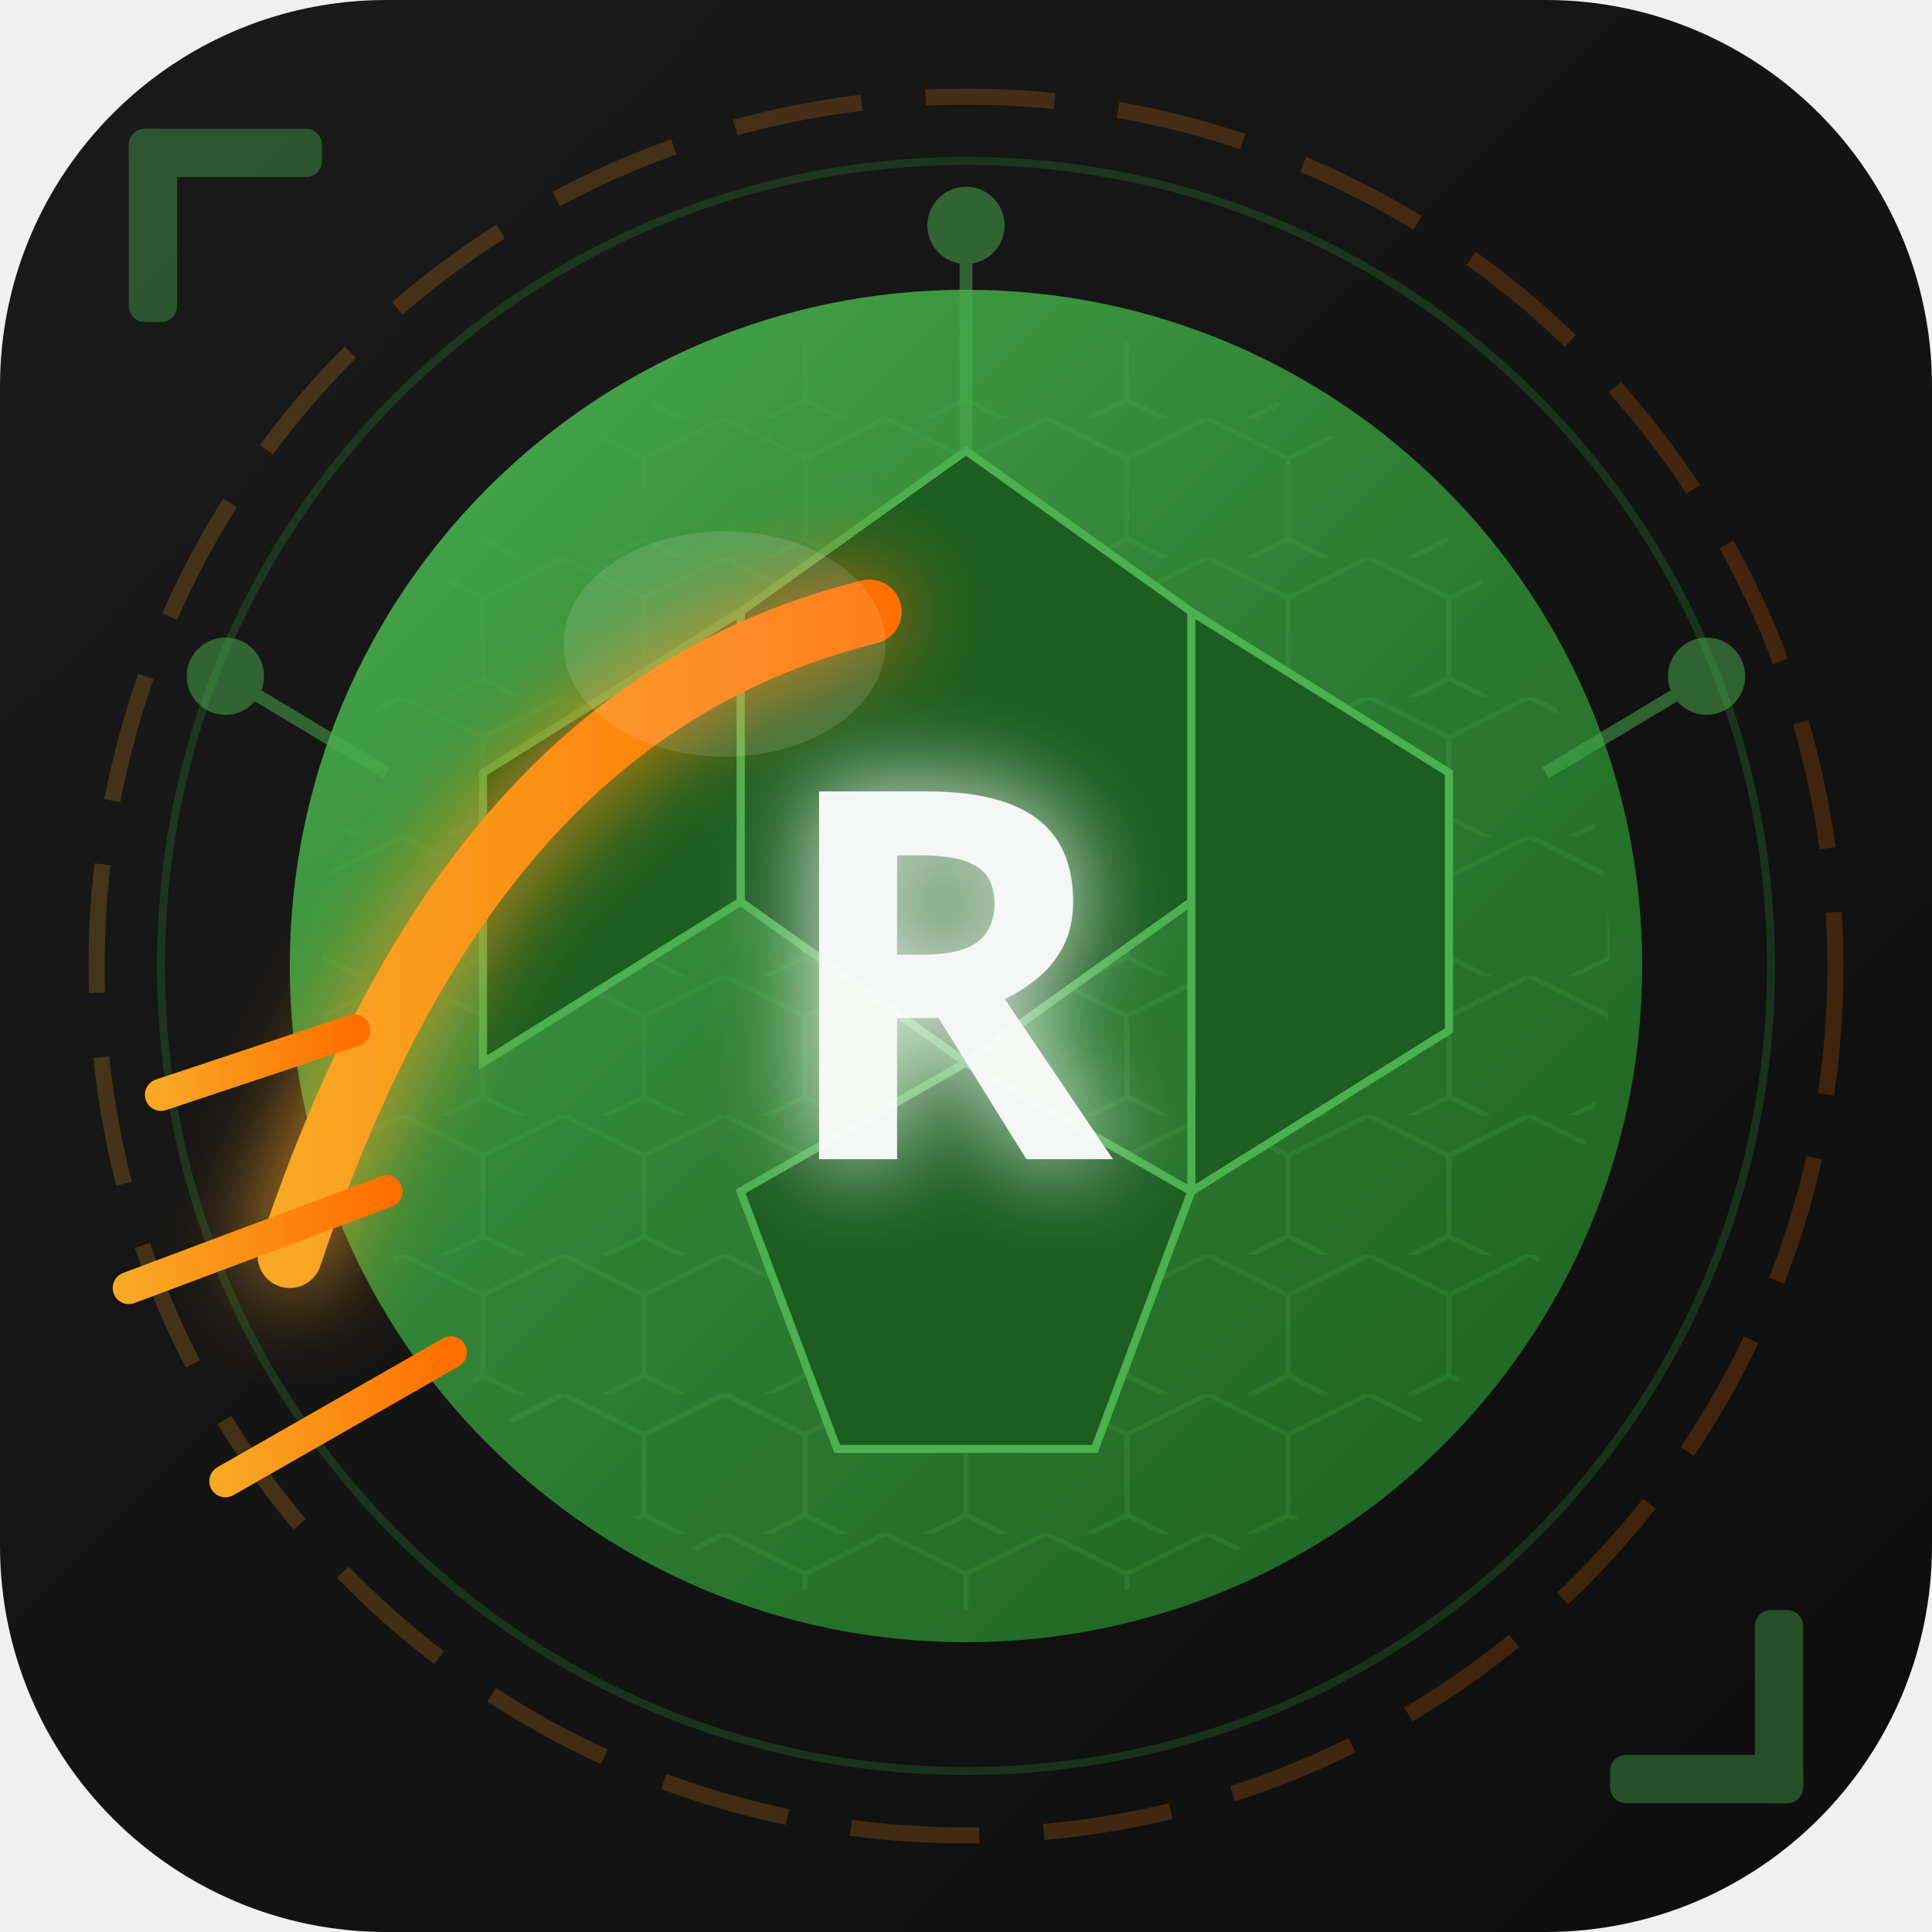
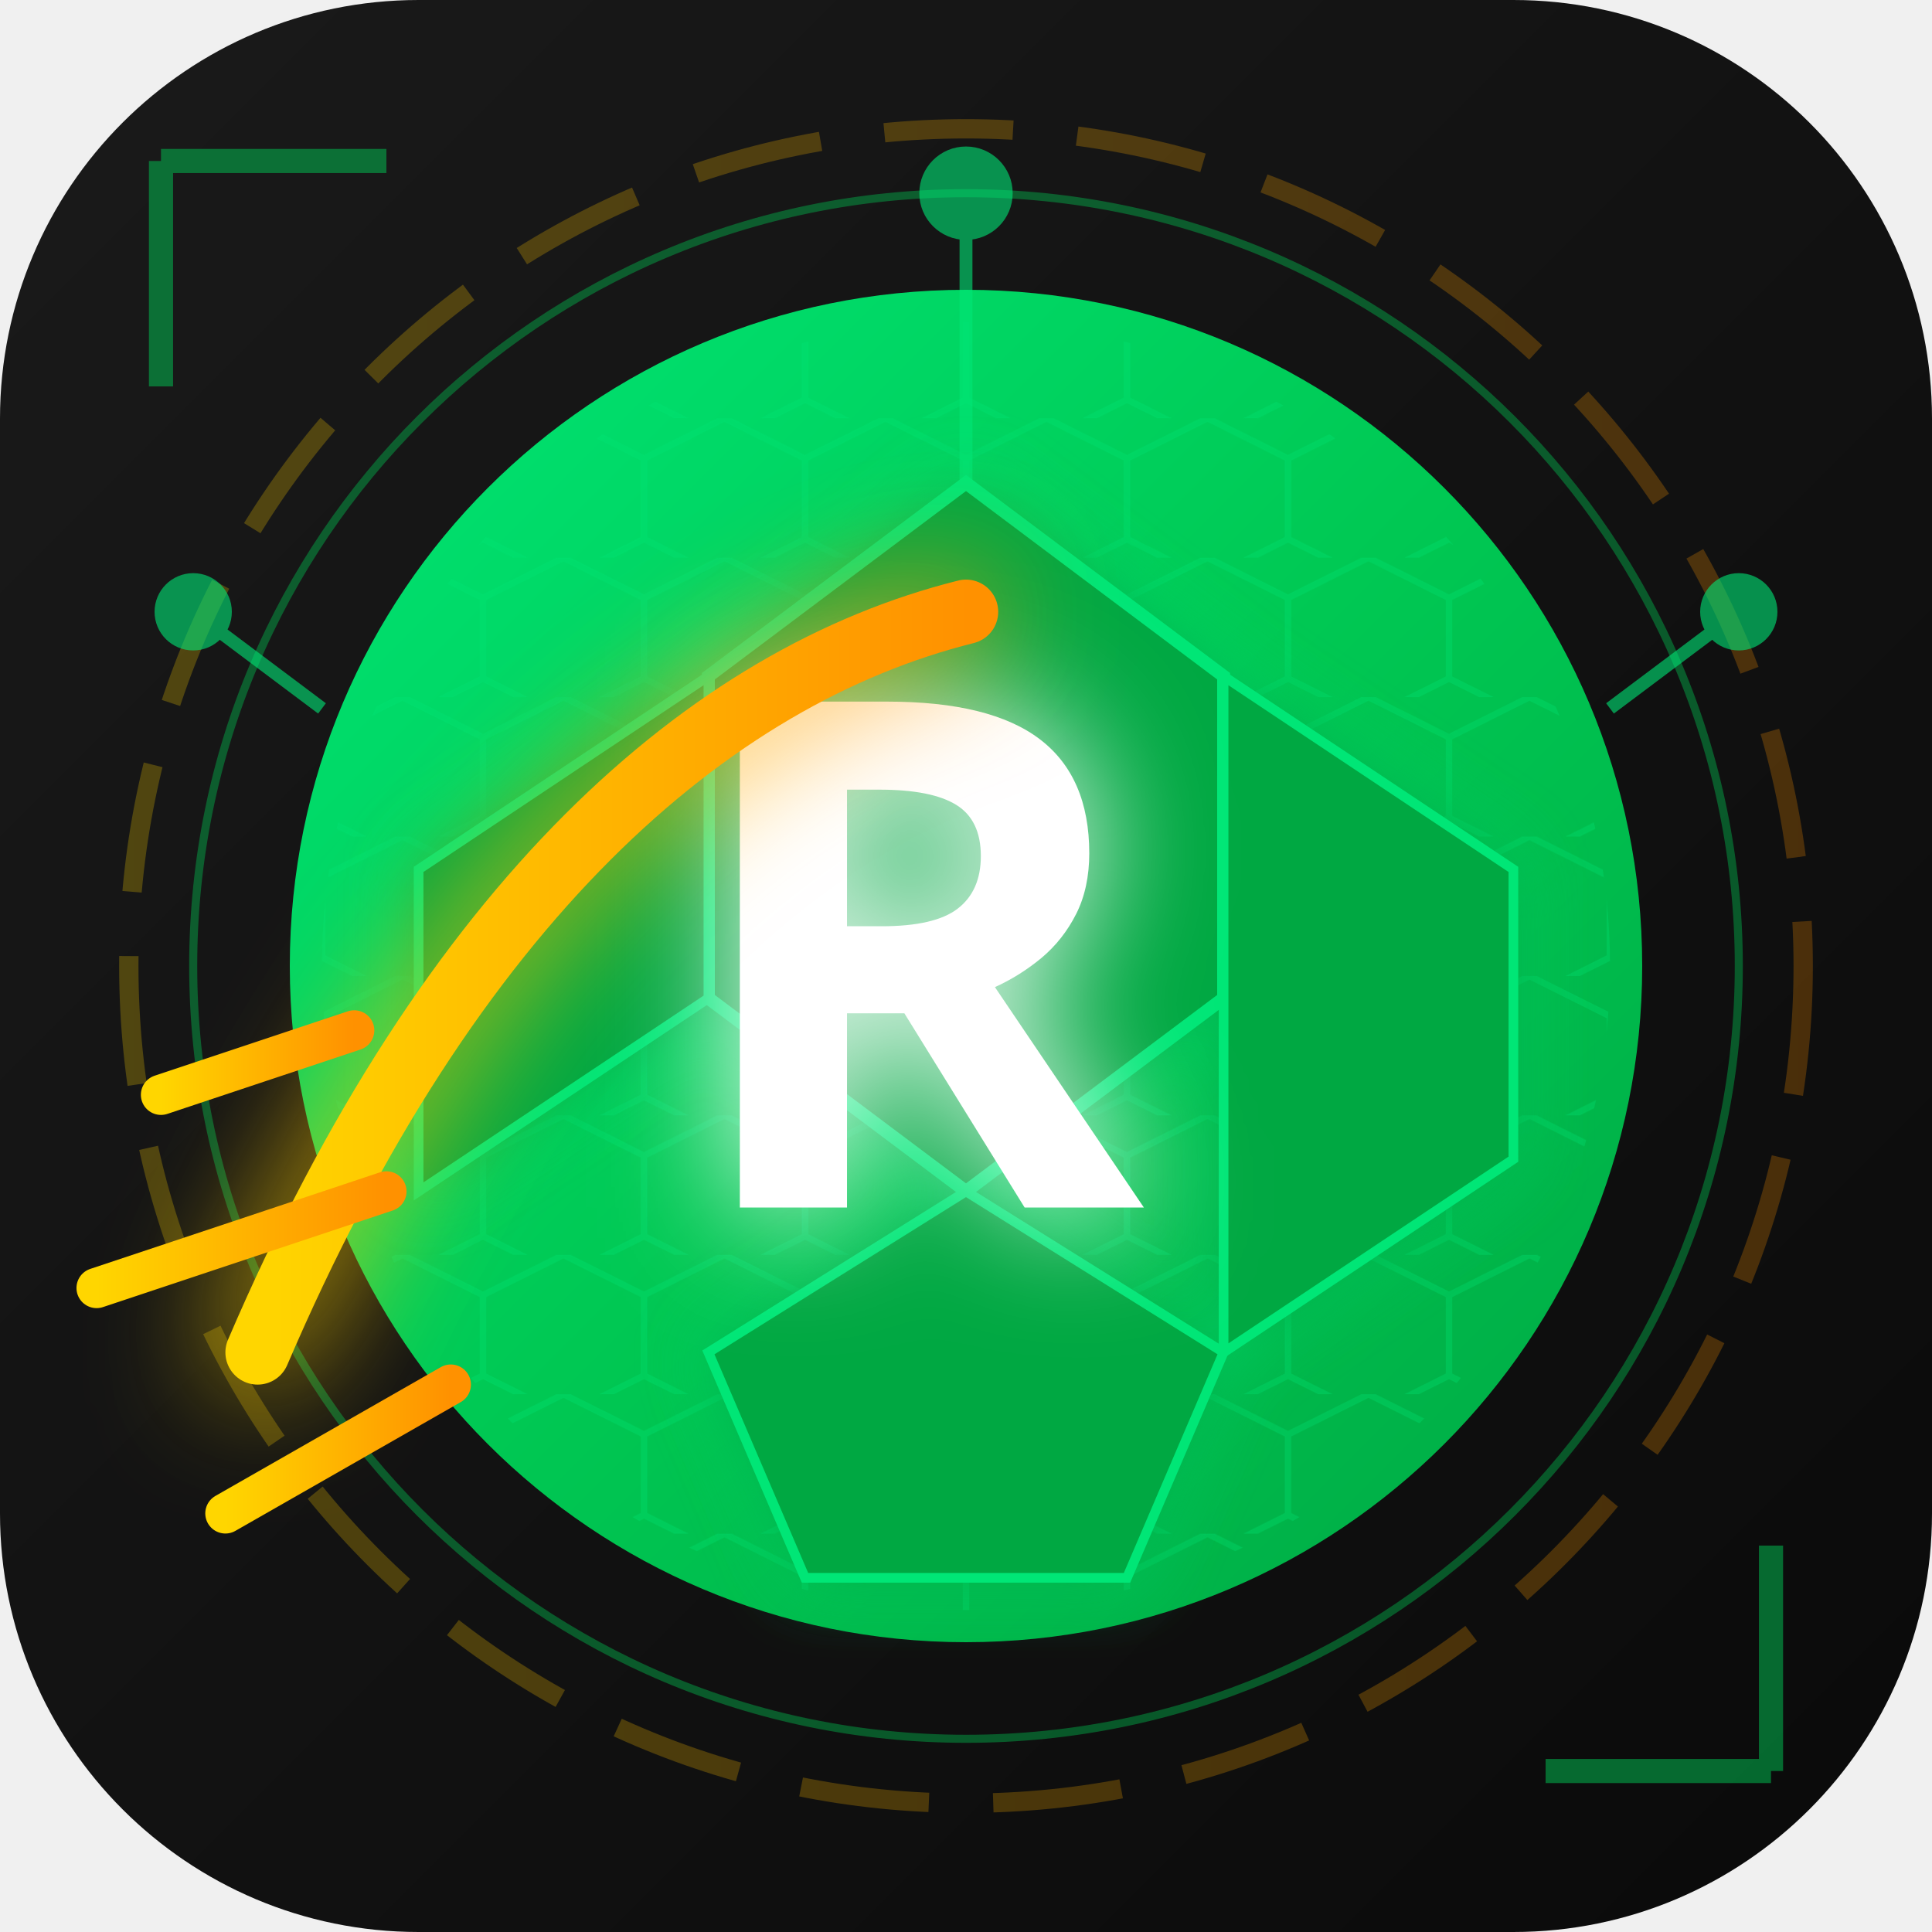
<svg xmlns="http://www.w3.org/2000/svg" width="120" height="120" viewBox="0 0 120 120" fill="none">
  <defs>
-     <linearGradient id="bgGradient" x1="0%" y1="0%" x2="100%" y2="100%">
+     <linearGradient id="bgGrad" x1="0%" y1="0%" x2="100%" y2="100%">
      <stop offset="0%" style="stop-color:#1a1a1a" />
-       <stop offset="100%" style="stop-color:#0d0d0d" />
+       <stop offset="100%" style="stop-color:#0a0a0a" />
    </linearGradient>
-     <linearGradient id="ballGrad" x1="0%" y1="0%" x2="100%" y2="100%">
-       <stop offset="0%" style="stop-color:#4CAF50" />
-       <stop offset="50%" style="stop-color:#2E7D32" />
-       <stop offset="100%" style="stop-color:#1B5E20" />
+     <linearGradient id="greenGrad" x1="0%" y1="0%" x2="100%" y2="100%">
+       <stop offset="0%" style="stop-color:#00E676" />
+       <stop offset="50%" style="stop-color:#00C853" />
+       <stop offset="100%" style="stop-color:#00A843" />
    </linearGradient>
    <linearGradient id="accentGrad" x1="0%" y1="0%" x2="100%" y2="0%">
-       <stop offset="0%" style="stop-color:#F9A825" />
-       <stop offset="100%" style="stop-color:#FF6F00" />
+       <stop offset="0%" style="stop-color:#FFD600" />
+       <stop offset="100%" style="stop-color:#FF9100" />
    </linearGradient>
    <filter id="glow" x="-50%" y="-50%" width="200%" height="200%">
-       <feGaussianBlur stdDeviation="3" result="coloredBlur" />
+       <feGaussianBlur stdDeviation="4" result="coloredBlur" />
      <feMerge>
        <feMergeNode in="coloredBlur" />
        <feMergeNode in="SourceGraphic" />
      </feMerge>
    </filter>
-     <filter id="innerShadow" x="-50%" y="-50%" width="200%" height="200%">
-       <feOffset dx="0" dy="2" />
-       <feGaussianBlur stdDeviation="2" />
-       <feComposite operator="out" in="SourceGraphic" />
-       <feColorMatrix values="0 0 0 0 0 0 0 0 0 0 0 0 0 0 0 0 0 0 0.3 0" />
-       <feBlend in="SourceGraphic" />
+     <filter id="softGlow" x="-50%" y="-50%" width="200%" height="200%">
+       <feGaussianBlur stdDeviation="2" result="coloredBlur" />
+       <feMerge>
+         <feMergeNode in="coloredBlur" />
+         <feMergeNode in="SourceGraphic" />
+       </feMerge>
    </filter>
    <pattern id="hexGrid" patternUnits="userSpaceOnUse" width="10" height="8.66">
-       <path d="M5 0L10 2.5L10 7.5L5 10L0 7.5L0 2.5Z" fill="none" stroke="#4CAF50" stroke-width="0.3" opacity="0.4" />
+       <path d="M5 0L10 2.5L10 7.5L5 10L0 7.5L0 2.5Z" fill="none" stroke="#00E676" stroke-width="0.4" opacity="0.5" />
    </pattern>
  </defs>
-   <rect width="120" height="120" rx="24" fill="url(#bgGradient)" />
-   <circle cx="60" cy="60" r="50" fill="none" stroke="#2E7D32" stroke-width="0.5" opacity="0.3" />
-   <circle cx="60" cy="60" r="54" fill="none" stroke="url(#accentGrad)" stroke-width="1" opacity="0.2" stroke-dasharray="8,4" />
-   <circle cx="60" cy="60" r="42" fill="url(#ballGrad)" filter="url(#innerShadow)" />
-   <circle cx="60" cy="60" r="40" fill="url(#hexGrid)" opacity="0.5" />
-   <g>
-     <path d="M60 28L74 38L74 56L60 66L46 56L46 38Z" fill="#1B5E20" stroke="#4CAF50" stroke-width="0.5" />
-     <path d="M74 38L90 48L90 64L74 74L74 56Z" fill="#1B5E20" stroke="#4CAF50" stroke-width="0.5" />
-     <path d="M46 38L46 56L30 66L30 50L30 48Z" fill="#1B5E20" stroke="#4CAF50" stroke-width="0.5" />
-     <path d="M60 66L74 74L68 90L52 90L46 74Z" fill="#1B5E20" stroke="#4CAF50" stroke-width="0.5" />
+   <rect width="120" height="120" rx="26" fill="url(#bgGrad)" />
+   <circle cx="60" cy="60" r="52" fill="none" stroke="url(#accentGrad)" stroke-width="1.2" opacity="0.25" stroke-dasharray="8,4" />
+   <circle cx="60" cy="60" r="48" fill="none" stroke="#00C853" stroke-width="0.5" opacity="0.4" />
+   <circle cx="60" cy="60" r="42" fill="url(#greenGrad)" />
+   <circle cx="60" cy="60" r="40" fill="url(#hexGrid)" opacity="0.6" />
+   <g filter="url(#softGlow)">
+     <path d="M60 30L76 42L76 62L60 74L44 62L44 42Z" fill="#00A843" stroke="#00E676" stroke-width="0.8" />
+     <path d="M76 42L94 54L94 72L76 84L76 62Z" fill="#00A843" stroke="#00E676" stroke-width="0.6" />
+     <path d="M44 42L44 62L26 74L26 56L26 54Z" fill="#00A843" stroke="#00E676" stroke-width="0.6" />
+     <path d="M60 74L76 84L70 98L50 98L44 84Z" fill="#00A843" stroke="#00E676" stroke-width="0.6" />
  </g>
-   <g stroke="#4CAF50" stroke-width="0.8" opacity="0.5">
-     <path d="M60 14L60 28" />
-     <path d="M96 48L106 42" />
-     <path d="M24 48L14 42" />
-     <circle cx="60" cy="14" r="2" fill="#4CAF50" />
-     <circle cx="106" cy="42" r="2" fill="#4CAF50" />
-     <circle cx="14" cy="42" r="2" fill="#4CAF50" />
+   <g stroke="#00E676" stroke-width="0.8" opacity="0.6">
+     <path d="M60 12L60 30" />
+     <path d="M100 44L108 38" />
+     <path d="M20 44L12 38" />
+     <circle cx="60" cy="12" r="2.5" fill="#00E676" />
+     <circle cx="108" cy="38" r="2" fill="#00E676" />
+     <circle cx="12" cy="38" r="2" fill="#00E676" />
  </g>
-   <path d="M18 78C26 54 38 42 54 38" stroke="url(#accentGrad)" stroke-width="4" stroke-linecap="round" fill="none" filter="url(#glow)" />
-   <g stroke="url(#accentGrad)" stroke-width="2" stroke-linecap="round">
+   <text x="42" y="75" font-family="'Montserrat', Arial Black, sans-serif" font-weight="900" font-size="44" fill="#FFFFFF" filter="url(#glow)">R</text>
+   <path d="M16 84C28 56 44 42 60 38" stroke="url(#accentGrad)" stroke-width="4" stroke-linecap="round" fill="none" filter="url(#glow)" />
+   <g stroke="url(#accentGrad)" stroke-width="2.5" stroke-linecap="round">
    <path d="M10 68L22 64" />
-     <path d="M8 80L24 74" />
-     <path d="M14 92L28 84" />
+     <path d="M6 80L24 74" />
+     <path d="M14 94L28 86" />
  </g>
-   <ellipse cx="45" cy="40" rx="10" ry="7" fill="#FFFFFF" opacity="0.12" />
-   <text x="48" y="72" font-family="'Montserrat', Arial Black, sans-serif" font-weight="900" font-size="32" fill="#FFFFFF" opacity="0.95" filter="url(#glow)">R</text>
-   <g fill="#4CAF50" opacity="0.4">
-     <rect x="8" y="8" width="3" height="12" rx="1" />
-     <rect x="8" y="8" width="12" height="3" rx="1" />
-     <rect x="109" y="100" width="3" height="12" rx="1" />
-     <rect x="100" y="109" width="12" height="3" rx="1" />
+   <g stroke="#00C853" stroke-width="1.5" opacity="0.5">
+     <path d="M10 10L10 24M10 10L24 10" />
+     <path d="M110 110L110 96M110 110L96 110" />
  </g>
</svg>
